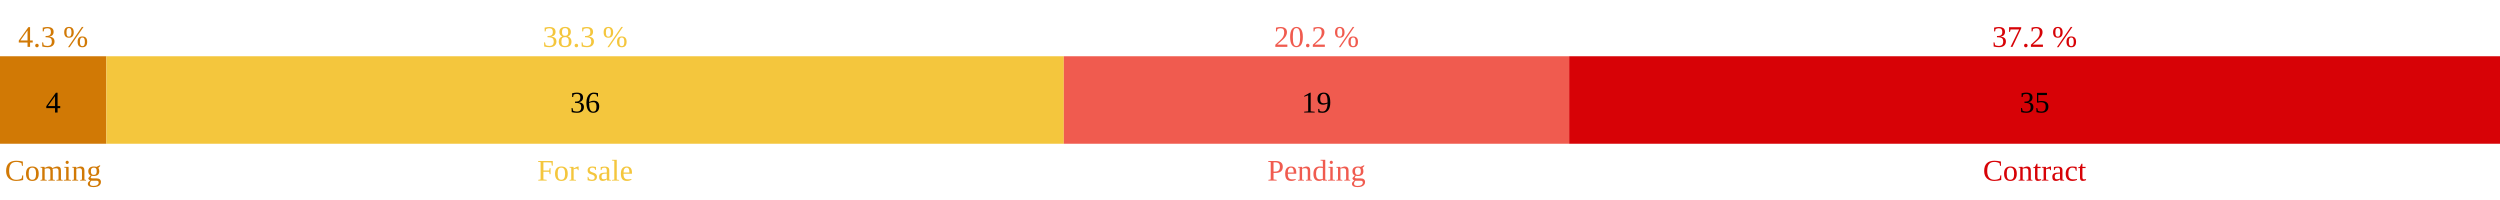
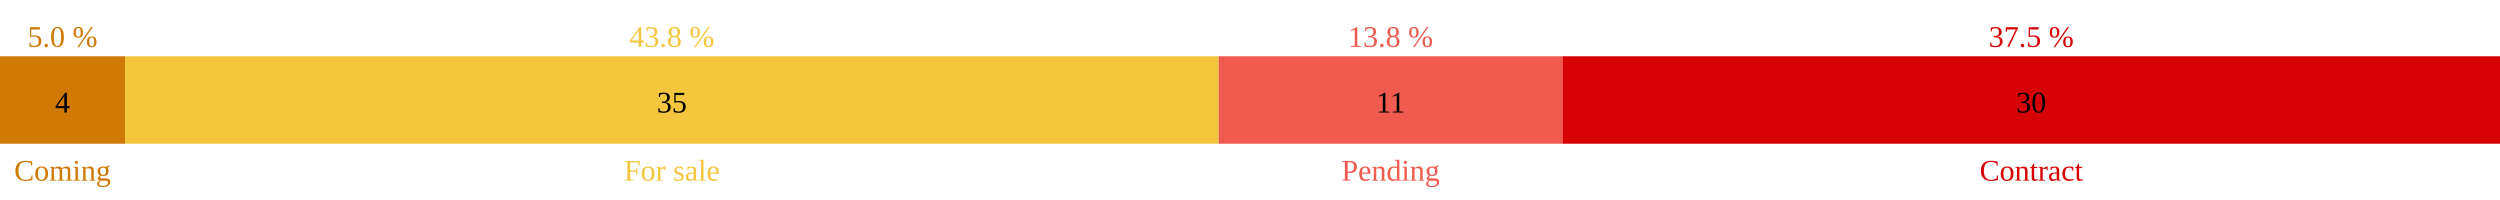
<svg xmlns="http://www.w3.org/2000/svg" width="1000" height="80">
-   <rect class="rect-stacked" x="0" y="22.5" height="35" width="42.553" style="fill: #d17905;" />
-   <rect class="rect-stacked" x="42.553" y="22.5" height="35" width="382.979" style="fill: #f4c63d;" />
-   <rect class="rect-stacked" x="425.532" y="22.5" height="35" width="202.128" style="fill: #f05b4f;" />
-   <rect class="rect-stacked" x="627.66" y="22.5" height="35" width="372.34" style="fill: #d70206;" />
-   <text class="text-value" text-anchor="middle" x="21.277" y="45">4</text>
-   <text class="text-value" text-anchor="middle" x="234.043" y="45">36</text>
-   <text class="text-value" text-anchor="middle" x="526.596" y="45">19</text>
-   <text class="text-value" text-anchor="middle" x="813.83" y="45">35</text>
-   <text class="text-percent" text-anchor="middle" x="21.277" y="18.75" style="fill: #d17905;">4.3 %</text>
-   <text class="text-percent" text-anchor="middle" x="234.043" y="18.75" style="fill: #f4c63d;">38.3 %</text>
-   <text class="text-percent" text-anchor="middle" x="526.596" y="18.75" style="fill: #f05b4f;">20.2 %</text>
-   <text class="text-percent" text-anchor="middle" x="813.83" y="18.75" style="fill: #d70206;">37.2 %</text>
-   <text class="text-label" text-anchor="middle" x="21.277" y="72.25" style="fill: #d17905;">Coming</text>
-   <text class="text-label" text-anchor="middle" x="234.043" y="72.25" style="fill: #f4c63d;">For sale</text>
-   <text class="text-label" text-anchor="middle" x="526.596" y="72.25" style="fill: #f05b4f;">Pending</text>
-   <text class="text-label" text-anchor="middle" x="813.83" y="72.25" style="fill: #d70206;">Contract</text>
+   <rect class="rect-stacked" x="0" y="22.5" height="35" width="50" style="fill: #d17905;" />
+   <rect class="rect-stacked" x="50" y="22.5" height="35" width="437.5" style="fill: #f4c63d;" />
+   <rect class="rect-stacked" x="487.5" y="22.5" height="35" width="137.5" style="fill: #f05b4f;" />
+   <rect class="rect-stacked" x="625" y="22.5" height="35" width="375" style="fill: #d70206;" />
+   <text class="text-value" text-anchor="middle" x="25" y="45">4</text>
+   <text class="text-value" text-anchor="middle" x="268.75" y="45">35</text>
+   <text class="text-value" text-anchor="middle" x="556.25" y="45">11</text>
+   <text class="text-value" text-anchor="middle" x="812.5" y="45">30</text>
+   <text class="text-percent" text-anchor="middle" x="25" y="18.75" style="fill: #d17905;">5.0 %</text>
+   <text class="text-percent" text-anchor="middle" x="268.75" y="18.75" style="fill: #f4c63d;">43.8 %</text>
+   <text class="text-percent" text-anchor="middle" x="556.25" y="18.75" style="fill: #f05b4f;">13.8 %</text>
+   <text class="text-percent" text-anchor="middle" x="812.5" y="18.75" style="fill: #d70206;">37.5 %</text>
+   <text class="text-label" text-anchor="middle" x="25" y="72.25" style="fill: #d17905;">Coming</text>
+   <text class="text-label" text-anchor="middle" x="268.75" y="72.25" style="fill: #f4c63d;">For sale</text>
+   <text class="text-label" text-anchor="middle" x="556.25" y="72.25" style="fill: #f05b4f;">Pending</text>
+   <text class="text-label" text-anchor="middle" x="812.5" y="72.25" style="fill: #d70206;">Contract</text>
</svg>
